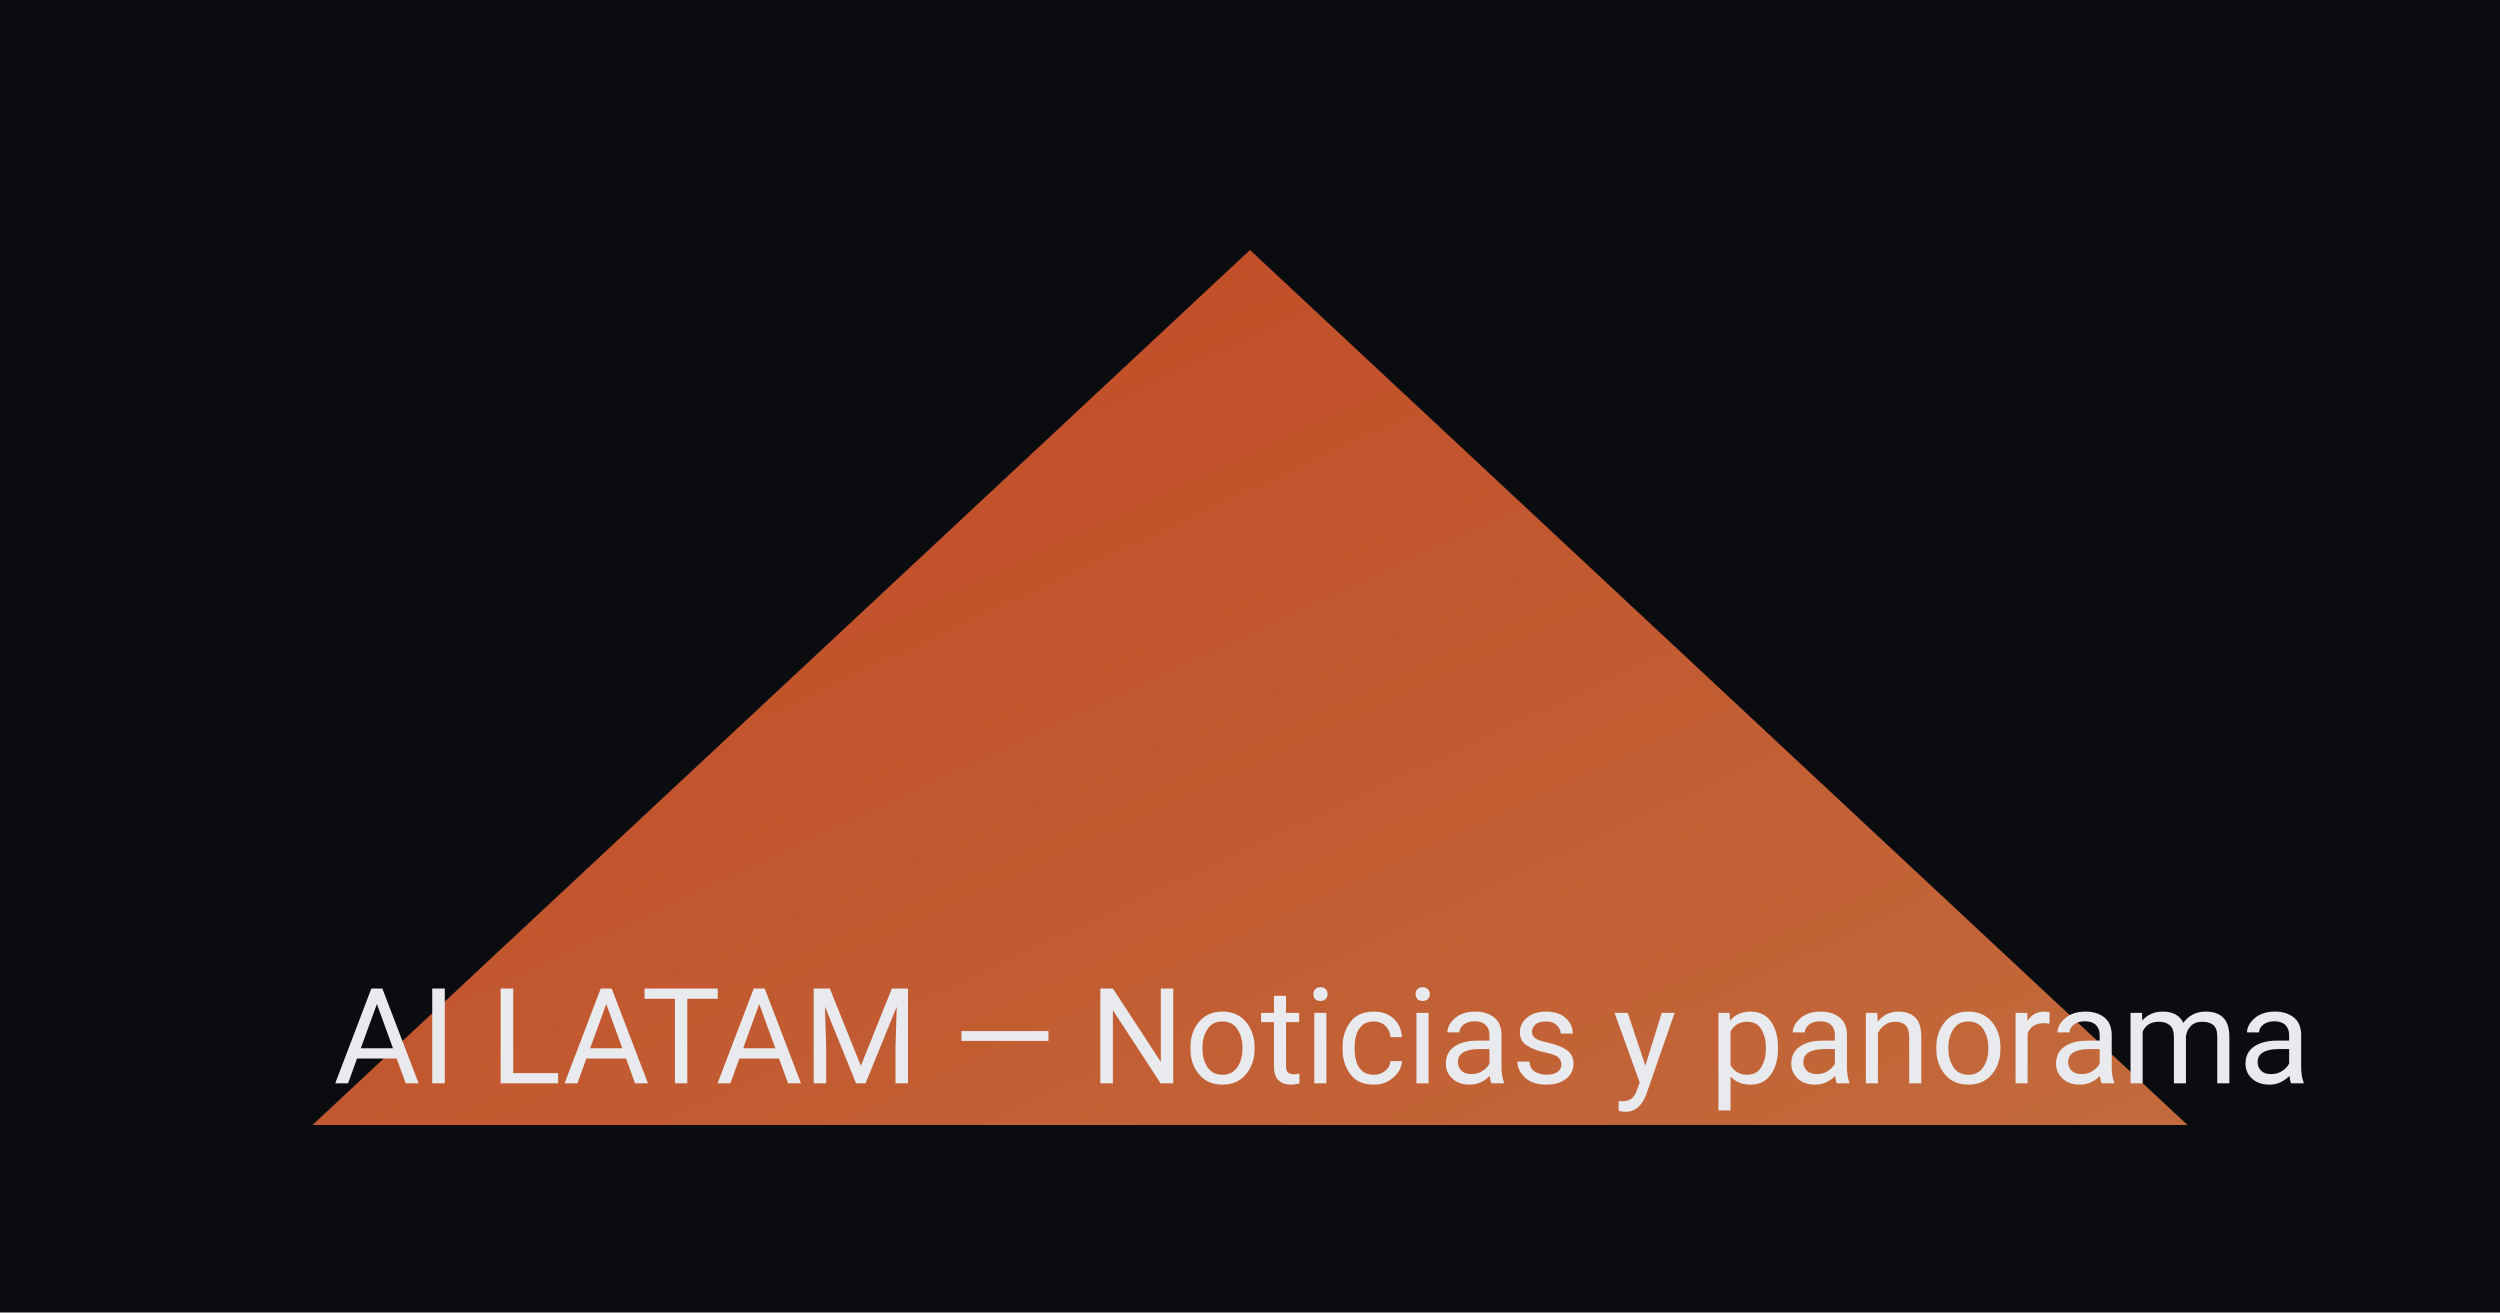
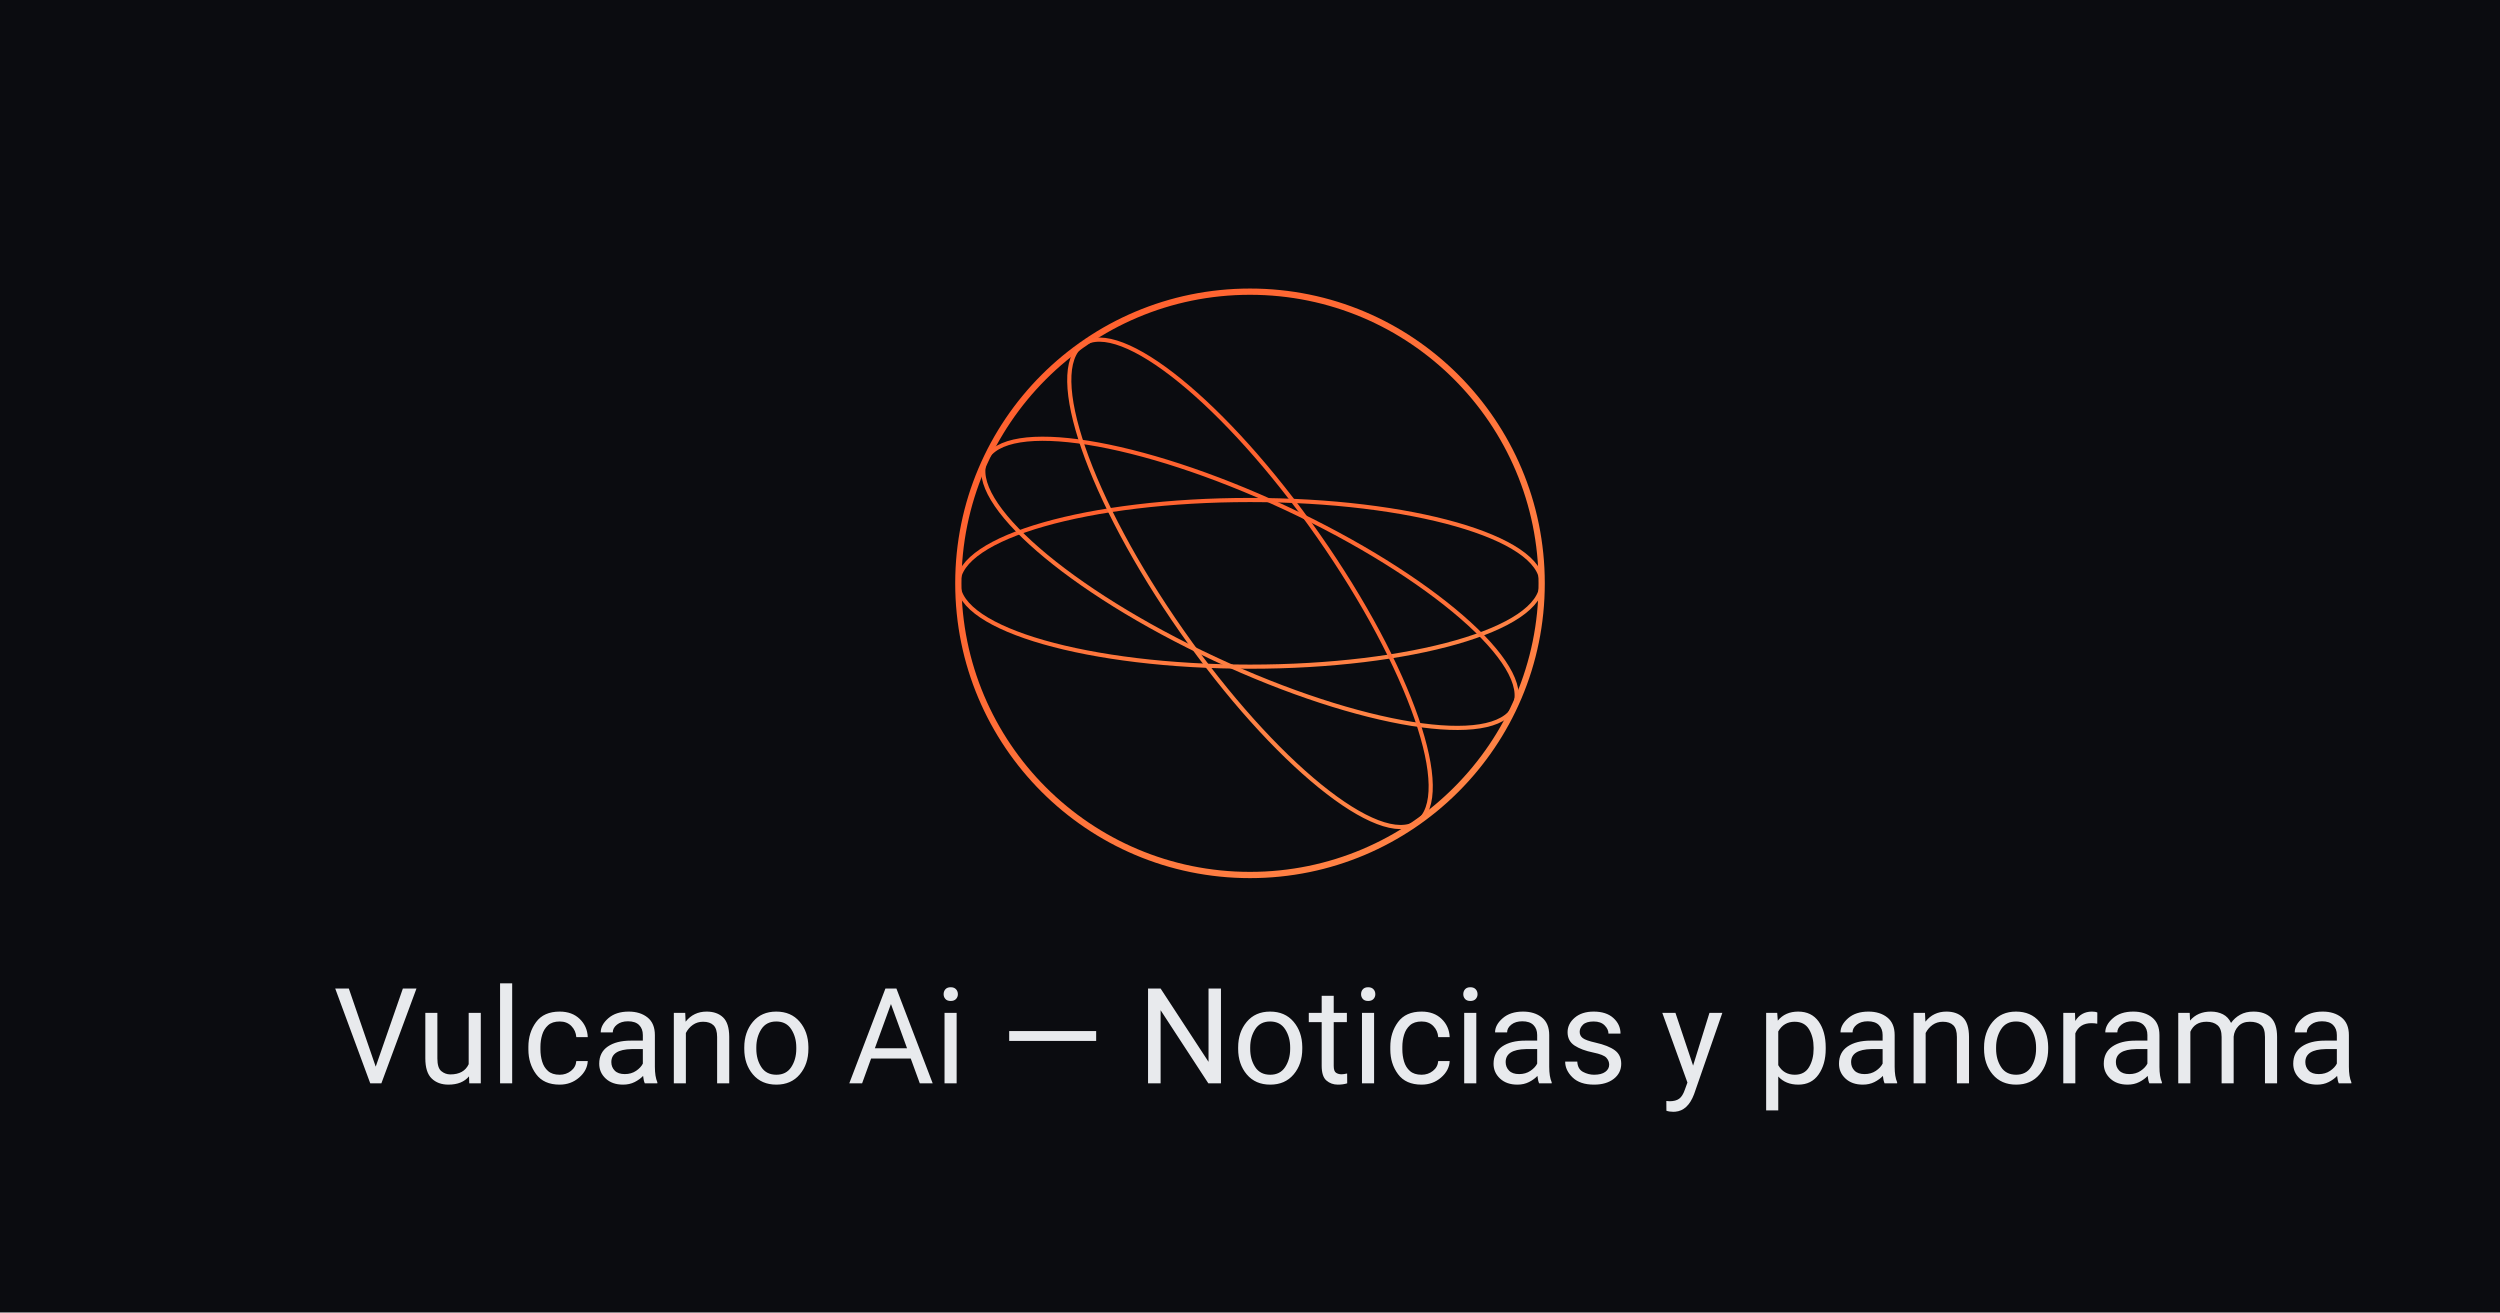
<svg xmlns="http://www.w3.org/2000/svg" viewBox="0 0 1200 630">
  <defs>
    <linearGradient id="g" x1="0" x2="1" y1="0" y2="1">
      <stop offset="0" stop-color="#ff5a2a" />
      <stop offset="1" stop-color="#ff8a4a" />
    </linearGradient>
  </defs>
  <rect width="1200" height="630" fill="#0b0c10" />
  <g>
-     <path d="M150 540 L600 120 L1050 540 Z" fill="url(#g)" opacity="0.75" />
-     <text x="160" y="520" font-family="system-ui,Segoe UI,Roboto" font-size="64" fill="#e8eaed">AI LATAM — Noticias y panorama</text>
+     <circle cx="600" cy="280" r="140" fill="none" stroke="url(#g)" stroke-width="3" />
+     <ellipse cx="600" cy="280" rx="140" ry="40" fill="none" stroke="url(#g)" stroke-width="2" />
+     <g transform="rotate(25 600 280)">
+       <ellipse cx="600" cy="280" rx="140" ry="40" fill="none" stroke="url(#g)" stroke-width="2" />
+     </g>
+     <g transform="rotate(55 600 280)">
+       <ellipse cx="600" cy="280" rx="140" ry="40" fill="none" stroke="url(#g)" stroke-width="2" />
+     </g>
+     <text x="160" y="520" font-family="system-ui,Segoe UI,Roboto" font-size="64" fill="#e8eaed">Vulcano Ai — Noticias y panorama</text>
  </g>
</svg>
